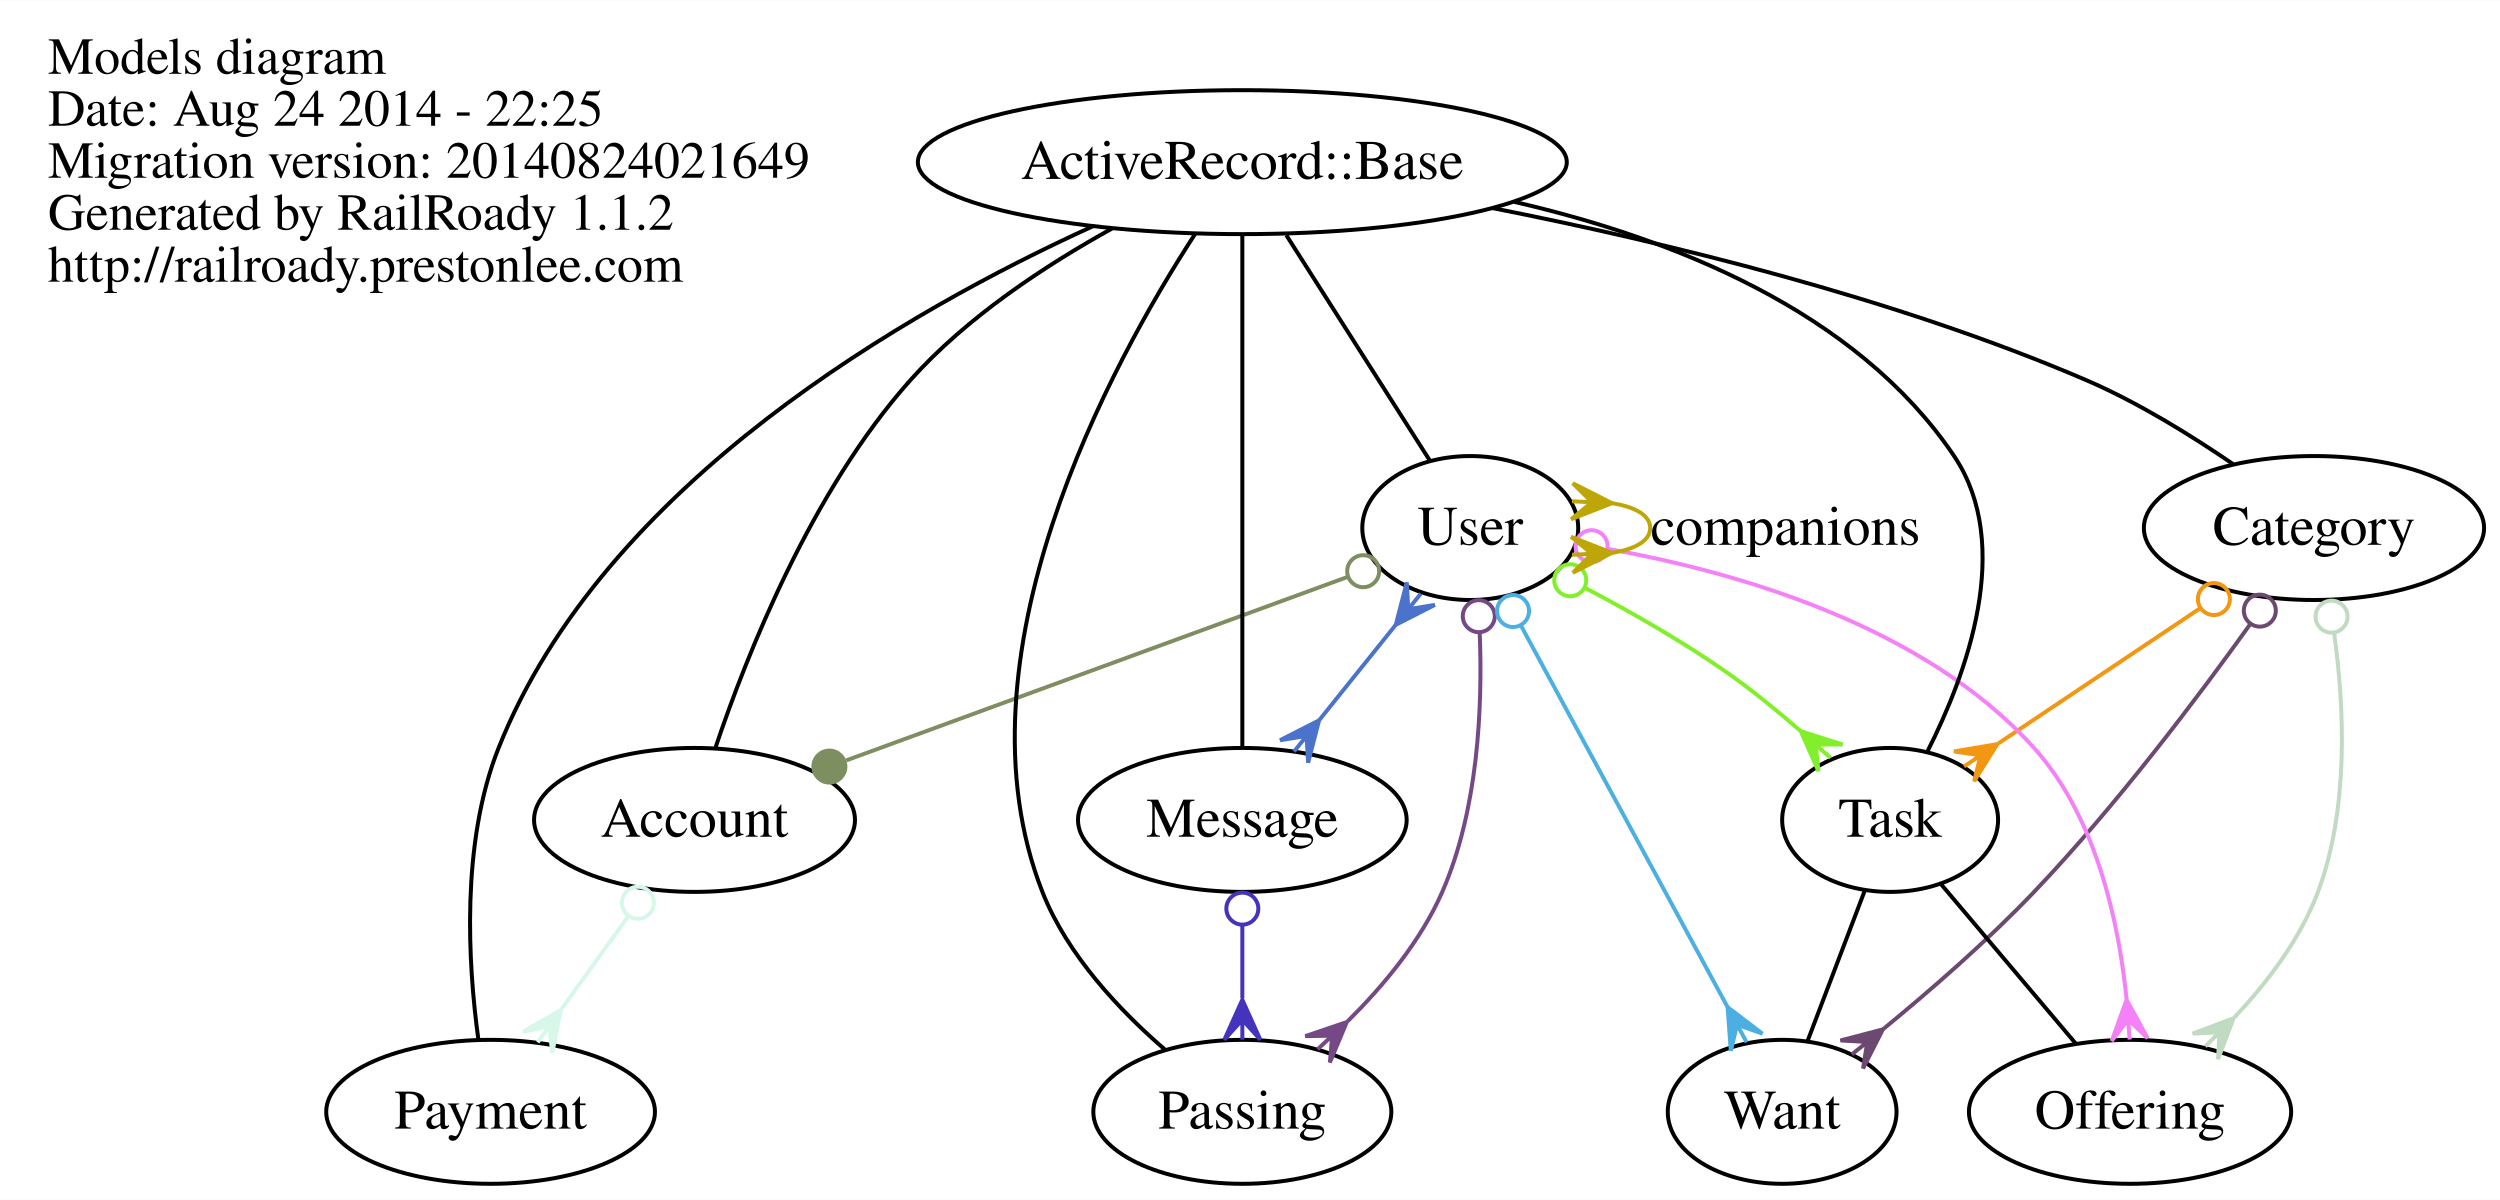
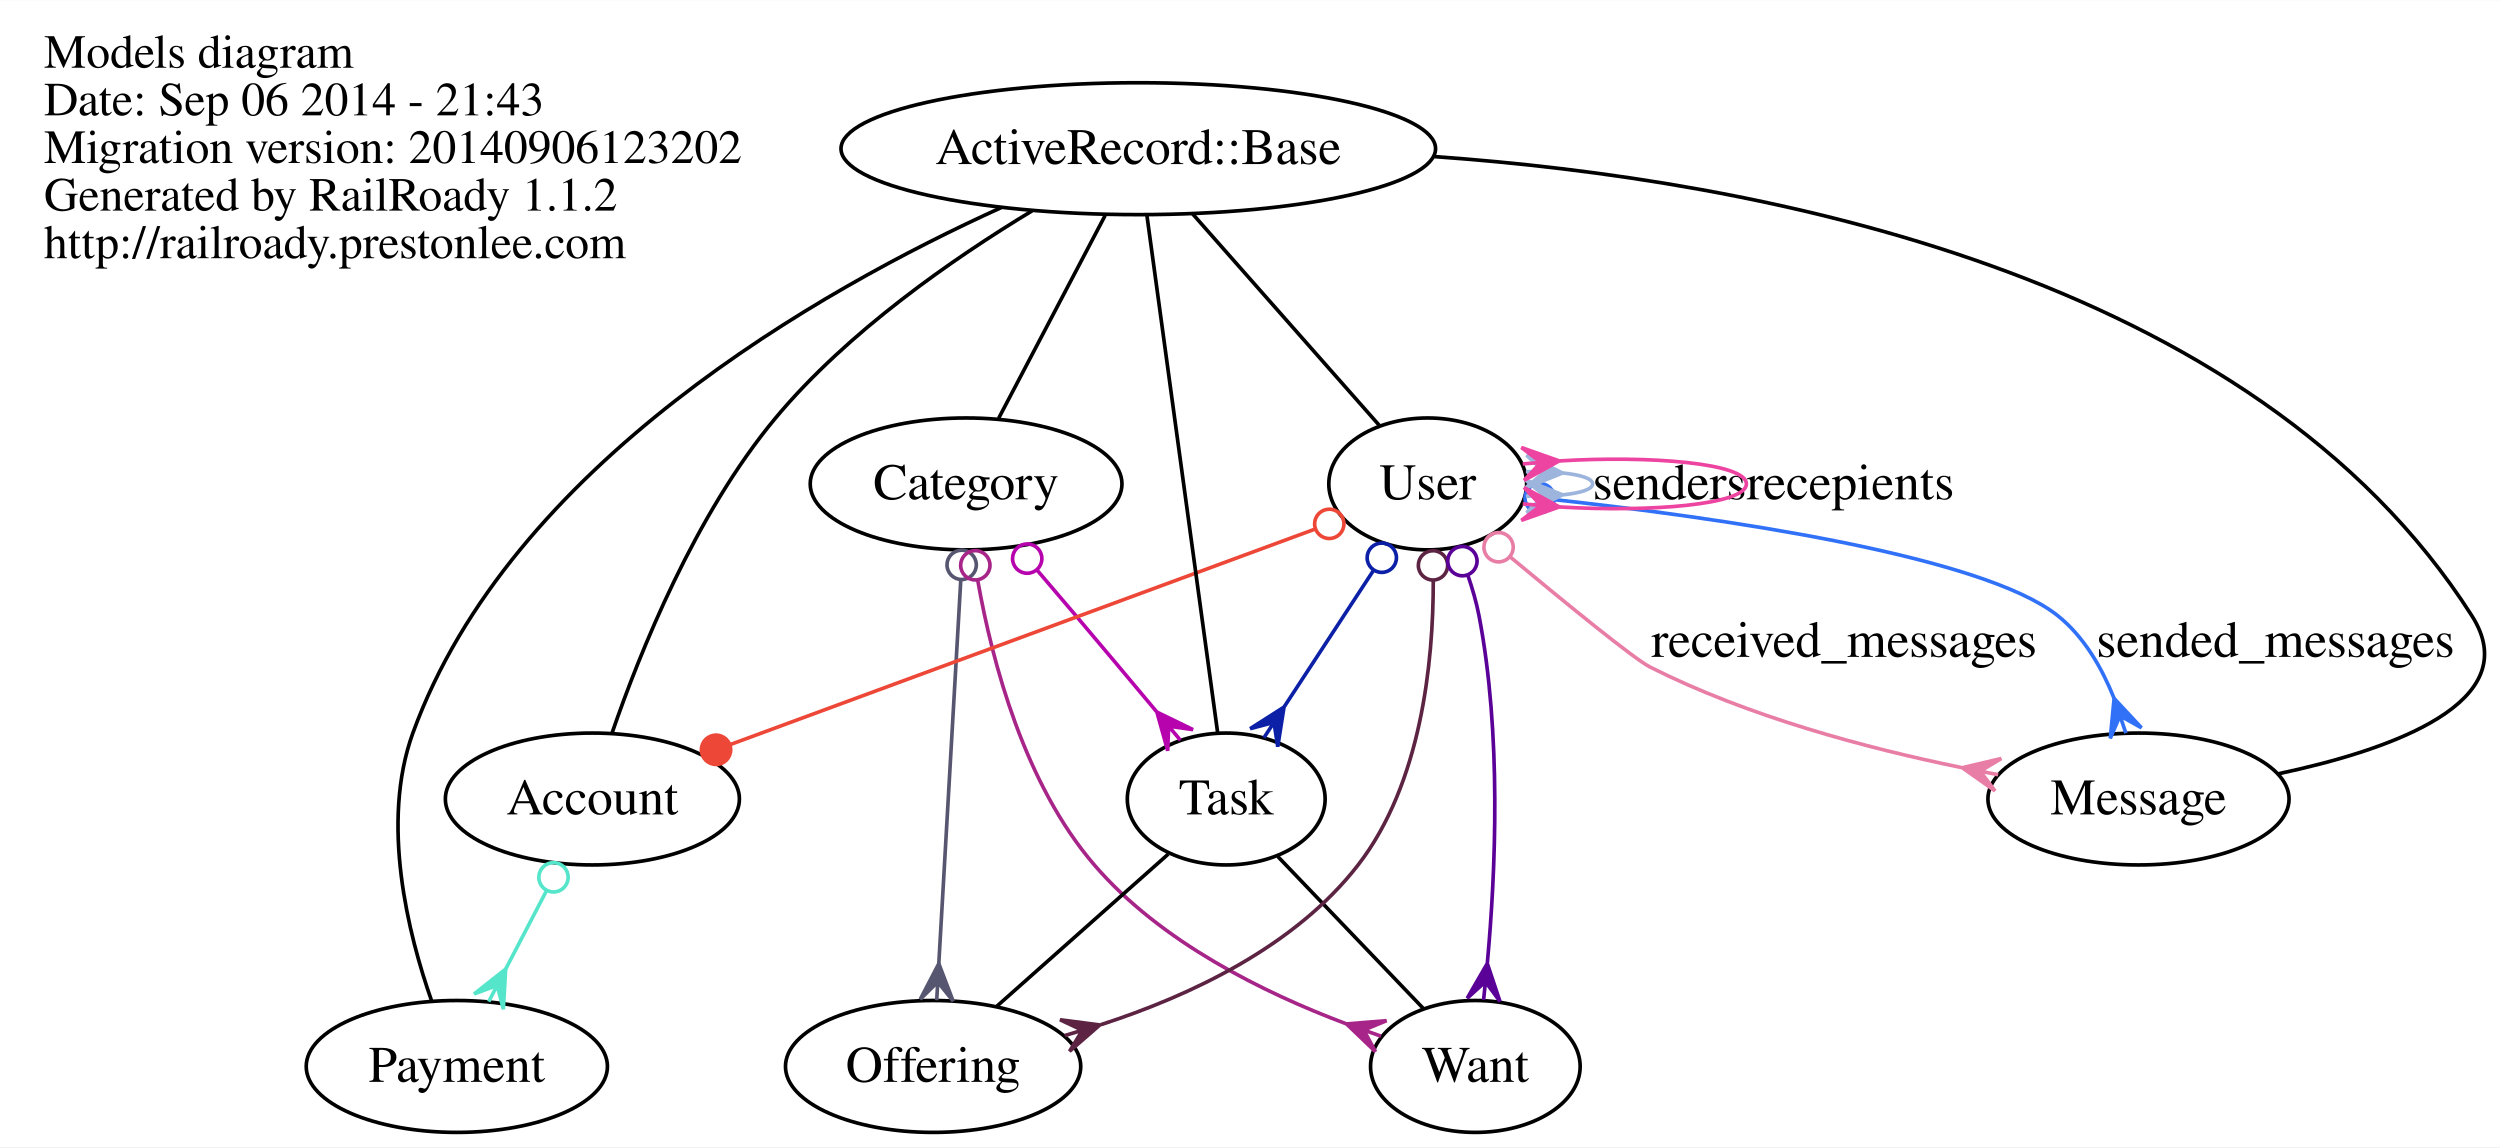
- <svg xmlns="http://www.w3.org/2000/svg" width="625pt" height="300pt" viewBox="0.00 0.00 625.21 300.00">
-   <g id="graph0" class="graph" transform="scale(1 1) rotate(0) translate(4 296)">
-     <polygon fill="white" stroke="none" points="-4,4 -4,-296 621.211,-296 621.211,4 -4,4" />
+ <svg xmlns="http://www.w3.org/2000/svg" width="682pt" height="313pt" viewBox="0.00 0.00 682.36 313.00">
+   <g id="graph0" class="graph" transform="scale(1 1) rotate(0) translate(4 309)">
+     <polygon fill="white" stroke="none" points="-4,4 -4,-309 678.365,-309 678.365,4 -4,4" />
    <g id="node1" class="node">
-       <text text-anchor="start" x="8" y="-277.6" font-family="Times,serif" font-size="13.00">Models diagram</text>
-       <text text-anchor="start" x="8" y="-264.6" font-family="Times,serif" font-size="13.00">Date: Aug 24 2014 - 22:25</text>
-       <text text-anchor="start" x="8" y="-251.6" font-family="Times,serif" font-size="13.00">Migration version: 20140824021649</text>
-       <text text-anchor="start" x="8" y="-238.6" font-family="Times,serif" font-size="13.00">Generated by RailRoady 1.1.2</text>
-       <text text-anchor="start" x="8" y="-225.6" font-family="Times,serif" font-size="13.00">http://railroady.prestonlee.com</text>
+       <text text-anchor="start" x="8" y="-290.6" font-family="Times,serif" font-size="13.00">Models diagram</text>
+       <text text-anchor="start" x="8" y="-277.6" font-family="Times,serif" font-size="13.00">Date: Sep 06 2014 - 21:43</text>
+       <text text-anchor="start" x="8" y="-264.6" font-family="Times,serif" font-size="13.00">Migration version: 20140906123202</text>
+       <text text-anchor="start" x="8" y="-251.6" font-family="Times,serif" font-size="13.00">Generated by RailRoady 1.1.2</text>
+       <text text-anchor="start" x="8" y="-238.6" font-family="Times,serif" font-size="13.00">http://railroady.prestonlee.com</text>
    </g>
    <g id="node2" class="node">
-       <ellipse fill="none" stroke="black" cx="169.688" cy="-91" rx="40.132" ry="18" />
-       <text text-anchor="middle" x="169.688" y="-86.8" font-family="Times,serif" font-size="14.00">Account</text>
+       <ellipse fill="none" stroke="black" cx="157.688" cy="-91" rx="40.132" ry="18" />
+       <text text-anchor="middle" x="157.688" y="-86.8" font-family="Times,serif" font-size="14.00">Account</text>
+     </g>
+     <g id="node6" class="node">
+       <ellipse fill="none" stroke="black" cx="120.688" cy="-18" rx="41.109" ry="18" />
+       <text text-anchor="middle" x="120.688" y="-13.8" font-family="Times,serif" font-size="14.00">Payment</text>
+     </g>
+     <g id="edge1" class="edge">
+       <path fill="none" stroke="#54e5ca" d="M145.128,-65.898C141.57,-59.071 137.683,-51.613 134.078,-44.695" />
+       <ellipse fill="none" stroke="#54e5ca" cx="147.071" cy="-69.627" rx="4" ry="4" />
+       <polygon fill="#54e5ca" stroke="#54e5ca" points="134.015,-44.573 133.384,-33.626 131.704,-40.139 129.393,-35.705 129.393,-35.705 129.393,-35.705 131.704,-40.139 125.403,-37.785 134.015,-44.573 134.015,-44.573" />
+     </g>
+     <g id="node3" class="node">
+       <ellipse fill="none" stroke="black" cx="259.688" cy="-177" rx="42.546" ry="18" />
+       <text text-anchor="middle" x="259.688" y="-172.8" font-family="Times,serif" font-size="14.00">Category</text>
+     </g>
+     <g id="node5" class="node">
+       <ellipse fill="none" stroke="black" cx="250.688" cy="-18" rx="40.297" ry="18" />
+       <text text-anchor="middle" x="250.688" y="-13.8" font-family="Times,serif" font-size="14.00">Offering</text>
+     </g>
+     <g id="edge4" class="edge">
+       <path fill="none" stroke="#575670" d="M258.246,-150.852C256.603,-122.193 253.928,-75.523 252.24,-46.082" />
+       <ellipse fill="none" stroke="#575670" cx="258.478" cy="-154.906" rx="4" ry="4" />
+       <polygon fill="#575670" stroke="#575670" points="252.239,-46.063 256.159,-35.822 251.953,-41.071 251.667,-36.08 251.667,-36.08 251.667,-36.08 251.953,-41.071 247.174,-36.337 252.239,-46.063 252.239,-46.063" />
    </g>
    <g id="node7" class="node">
-       <ellipse fill="none" stroke="black" cx="118.688" cy="-18" rx="41.109" ry="18" />
-       <text text-anchor="middle" x="118.688" y="-13.8" font-family="Times,serif" font-size="14.00">Payment</text>
+       <ellipse fill="none" stroke="black" cx="330.688" cy="-91" rx="27" ry="18" />
+       <text text-anchor="middle" x="330.688" y="-86.8" font-family="Times,serif" font-size="14.00">Task</text>
    </g>
-     <g id="edge1" class="edge">
-       <path fill="none" stroke="#d7f7e8" d="M153.187,-67.029C147.86,-59.612 141.931,-51.358 136.512,-43.815" />
-       <ellipse fill="none" stroke="#d7f7e8" cx="155.526" cy="-70.284" rx="4" ry="4" />
-       <polygon fill="#d7f7e8" stroke="#d7f7e8" points="136.286,-43.5 134.107,-32.753 133.369,-39.439 130.452,-35.378 130.452,-35.378 130.452,-35.378 133.369,-39.439 126.797,-38.003 136.286,-43.5 136.286,-43.5" />
+     <g id="edge3" class="edge">
+       <path fill="none" stroke="#b603ad" d="M279.153,-153.37C282.668,-149.261 286.294,-145.008 289.688,-141 296.892,-132.493 304.759,-123.114 311.657,-114.858" />
+       <ellipse fill="none" stroke="#b603ad" cx="276.372" cy="-156.616" rx="4" ry="4" />
+       <polygon fill="#b603ad" stroke="#b603ad" points="311.765,-114.728 321.628,-109.934 314.969,-110.889 318.173,-107.051 318.173,-107.051 318.173,-107.051 314.969,-110.889 314.718,-104.167 311.765,-114.728 311.765,-114.728" />
    </g>
-     <g id="node3" class="node">
-       <ellipse fill="none" stroke="black" cx="574.688" cy="-164" rx="42.546" ry="18" />
-       <text text-anchor="middle" x="574.688" y="-159.8" font-family="Times,serif" font-size="14.00">Category</text>
+     <g id="node9" class="node">
+       <ellipse fill="none" stroke="black" cx="398.688" cy="-18" rx="28.608" ry="18" />
+       <text text-anchor="middle" x="398.688" y="-13.8" font-family="Times,serif" font-size="14.00">Want</text>
    </g>
-     <g id="node5" class="node">
-       <ellipse fill="none" stroke="black" cx="528.688" cy="-18" rx="40.297" ry="18" />
-       <text text-anchor="middle" x="528.688" y="-13.8" font-family="Times,serif" font-size="14.00">Offering</text>
+     <g id="edge5" class="edge">
+       <path fill="none" stroke="#a72588" d="M262.88,-150.61C266.886,-127.977 275.7,-95.103 294.688,-73 312.703,-52.029 340.896,-38.106 363.387,-29.658" />
+       <ellipse fill="none" stroke="#a72588" cx="262.206" cy="-154.79" rx="4" ry="4" />
+       <polygon fill="#a72588" stroke="#a72588" points="363.522,-29.61 374.452,-30.502 368.234,-27.936 372.945,-26.262 372.945,-26.262 372.945,-26.262 368.234,-27.936 371.438,-22.021 363.522,-29.61 363.522,-29.61" />
    </g>
-     <g id="edge4" class="edge">
-       <path fill="none" stroke="#c0dbc1" d="M579.721,-137.802C582.303,-119.278 583.477,-93.813 575.688,-73 571.308,-61.296 563.118,-50.456 554.787,-41.606" />
-       <ellipse fill="none" stroke="#c0dbc1" cx="579.085" cy="-141.832" rx="4" ry="4" />
-       <polygon fill="#c0dbc1" stroke="#c0dbc1" points="554.607,-41.427 550.697,-31.181 551.064,-37.898 547.521,-34.37 547.521,-34.37 547.521,-34.37 551.064,-37.898 544.346,-37.558 554.607,-41.427 554.607,-41.427" />
+     <g id="node4" class="node">
+       <ellipse fill="none" stroke="black" cx="579.688" cy="-91" rx="41.101" ry="18" />
+       <text text-anchor="middle" x="579.688" y="-86.8" font-family="Times,serif" font-size="14.00">Message</text>
+     </g>
+     <g id="edge8" class="edge">
+       <path fill="none" stroke="black" d="M314.882,-75.973C301.404,-64.01 282.054,-46.838 268.127,-34.477" />
+     </g>
+     <g id="edge20" class="edge">
+       <path fill="none" stroke="black" d="M344.777,-75.289C356.448,-63.103 372.951,-45.873 384.616,-33.692" />
    </g>
    <g id="node8" class="node">
-       <ellipse fill="none" stroke="black" cx="468.688" cy="-91" rx="27" ry="18" />
-       <text text-anchor="middle" x="468.688" y="-86.8" font-family="Times,serif" font-size="14.00">Task</text>
+       <ellipse fill="none" stroke="black" cx="385.688" cy="-177" rx="27" ry="18" />
+       <text text-anchor="middle" x="385.688" y="-172.8" font-family="Times,serif" font-size="14.00">User</text>
    </g>
-     <g id="edge3" class="edge">
-       <path fill="none" stroke="#f39611" d="M546.333,-144.008C530.651,-133.503 511.264,-120.518 495.786,-110.151" />
-       <ellipse fill="none" stroke="#f39611" cx="549.658" cy="-146.235" rx="4" ry="4" />
-       <polygon fill="#f39611" stroke="#f39611" points="495.49,-109.953 489.686,-100.649 491.336,-107.17 487.182,-104.388 487.182,-104.388 487.182,-104.388 491.336,-107.17 484.678,-108.126 495.49,-109.953 495.49,-109.953" />
+     <g id="edge18" class="edge">
+       <path fill="none" stroke="#ed4737" d="M354.814,-164.626C313.424,-149.377 240.001,-122.326 195.391,-105.891" />
+       <ellipse fill="none" stroke="#ed4737" cx="358.818" cy="-166.101" rx="4" ry="4" />
+       <ellipse fill="#ed4737" stroke="#ed4737" cx="191.434" cy="-104.433" rx="4" ry="4" />
+     </g>
+     <g id="edge14" class="edge">
+       <path fill="none" stroke="#3171f7" d="M420.393,-172.687C464.354,-167.866 536.898,-157.633 557.688,-141 564.805,-135.306 569.695,-126.816 573.02,-118.495" />
+       <ellipse fill="none" stroke="#3171f7" cx="416.249" cy="-173.128" rx="4" ry="4" />
+       <polygon fill="#3171f7" stroke="#3171f7" points="573.034,-118.454 580.507,-110.429 574.64,-113.719 576.245,-108.984 576.245,-108.984 576.245,-108.984 574.64,-113.719 571.984,-107.539 573.034,-118.454 573.034,-118.454" />
+       <text text-anchor="middle" x="617.064" y="-129.8" font-family="Times,serif" font-size="14.00">sended_messages</text>
+     </g>
+     <g id="edge15" class="edge">
+       <path fill="none" stroke="#e87ea6" d="M408.329,-156.962C423.74,-144.139 442.094,-129.178 446.405,-127 472.983,-113.569 505.227,-104.924 531.342,-99.587" />
+       <ellipse fill="none" stroke="#e87ea6" cx="405.025" cy="-159.721" rx="4" ry="4" />
+       <polygon fill="#e87ea6" stroke="#e87ea6" points="531.574,-99.542 542.249,-102.05 536.482,-98.587 541.39,-97.633 541.39,-97.633 541.39,-97.633 536.482,-98.587 540.531,-93.215 531.574,-99.542 531.574,-99.542" />
+       <text text-anchor="middle" x="499.329" y="-129.8" font-family="Times,serif" font-size="14.00">received_messages</text>
+     </g>
+     <g id="edge12" class="edge">
+       <path fill="none" stroke="#5c2442" d="M387.206,-150.649C387.236,-128.042 383.862,-95.185 366.688,-73 349.478,-50.768 320.932,-37.32 296.466,-29.404" />
+       <ellipse fill="none" stroke="#5c2442" cx="387.127" cy="-154.768" rx="4" ry="4" />
+       <polygon fill="#5c2442" stroke="#5c2442" points="296.2,-29.325 287.924,-22.131 291.413,-27.882 286.625,-26.439 286.625,-26.439 286.625,-26.439 291.413,-27.882 285.327,-30.748 296.2,-29.325 296.2,-29.325" />
+     </g>
+     <g id="edge11" class="edge">
+       <path fill="none" stroke="#0b20a6" d="M370.932,-153.465C363.392,-141.949 354.211,-127.926 346.523,-116.184" />
+       <ellipse fill="none" stroke="#0b20a6" cx="373.151" cy="-156.854" rx="4" ry="4" />
+       <polygon fill="#0b20a6" stroke="#0b20a6" points="346.464,-116.095 344.751,-105.264 343.725,-111.912 340.986,-107.729 340.986,-107.729 340.986,-107.729 343.725,-111.912 337.222,-110.194 346.464,-116.095 346.464,-116.095" />
+     </g>
+     <g id="edge16" class="edge">
+       <path fill="none" stroke="#9db5dd" d="M422.631,-179.972C427.477,-179.463 430.688,-178.472 430.688,-177 430.688,-175.528 427.477,-174.537 422.631,-174.028" />
+       <polygon fill="#9db5dd" stroke="#9db5dd" points="422.475,-179.978 412.307,-175.871 417.479,-180.173 412.483,-180.368 412.483,-180.368 412.483,-180.368 417.479,-180.173 412.658,-184.864 422.475,-179.978 422.475,-179.978" />
+       <polygon fill="#9db5dd" stroke="#9db5dd" points="422.475,-174.022 412.658,-169.136 417.479,-173.827 412.483,-173.632 412.483,-173.632 412.483,-173.632 417.479,-173.827 412.307,-178.129 422.475,-174.022 422.475,-174.022" />
+       <text text-anchor="middle" x="451.681" y="-172.8" font-family="Times,serif" font-size="14.00">senders</text>
+     </g>
+     <g id="edge17" class="edge">
+       <path fill="none" stroke="#ed44a1" d="M421.652,-183.282C446.341,-184.779 472.674,-182.685 472.674,-177 472.674,-171.315 446.341,-169.221 421.652,-170.718" />
+       <polygon fill="#ed44a1" stroke="#ed44a1" points="421.58,-183.276 411.981,-177.973 416.596,-182.867 411.613,-182.458 411.613,-182.458 411.613,-182.458 416.596,-182.867 411.245,-186.943 421.58,-183.276 421.58,-183.276" />
+       <polygon fill="#ed44a1" stroke="#ed44a1" points="421.58,-170.724 411.245,-167.057 416.596,-171.133 411.613,-171.542 411.613,-171.542 411.613,-171.542 416.596,-171.133 411.981,-176.027 421.58,-170.724 421.58,-170.724" />
+       <text text-anchor="middle" x="501.047" y="-172.8" font-family="Times,serif" font-size="14.00">recepients</text>
+     </g>
+     <g id="edge13" class="edge">
+       <path fill="none" stroke="#5a0198" d="M396.659,-152.007C397.91,-148.385 398.987,-144.641 399.688,-141 405.864,-108.931 404.238,-71.237 401.967,-46.326" />
+       <ellipse fill="none" stroke="#5a0198" cx="395.153" cy="-155.924" rx="4" ry="4" />
+       <polygon fill="#5a0198" stroke="#5a0198" points="401.946,-46.115 405.417,-35.714 401.443,-41.141 400.94,-36.166 400.94,-36.166 400.94,-36.166 401.443,-41.141 396.463,-36.619 401.946,-46.115 401.946,-46.115" />
    </g>
    <g id="node10" class="node">
-       <ellipse fill="none" stroke="black" cx="441.688" cy="-18" rx="28.608" ry="18" />
-       <text text-anchor="middle" x="441.688" y="-13.8" font-family="Times,serif" font-size="14.00">Want</text>
+       <ellipse fill="none" stroke="black" cx="306.688" cy="-268.5" rx="81.142" ry="18" />
+       <text text-anchor="middle" x="306.688" y="-264.3" font-family="Times,serif" font-size="14.00">ActiveRecord::Base</text>
    </g>
-     <g id="edge5" class="edge">
-       <path fill="none" stroke="#6b4970" d="M558.819,-140.061C545.343,-121.236 525.005,-94.308 504.688,-73 493.057,-60.802 478.898,-48.474 466.951,-38.683" />
-       <ellipse fill="none" stroke="#6b4970" cx="561.146" cy="-143.342" rx="4" ry="4" />
-       <polygon fill="#6b4970" stroke="#6b4970" points="466.875,-38.622 461.918,-28.841 462.984,-35.483 459.092,-32.343 459.092,-32.343 459.092,-32.343 462.984,-35.483 456.267,-35.846 466.875,-38.622 466.875,-38.622" />
+     <g id="edge2" class="edge">
+       <path fill="none" stroke="black" d="M277.706,-251.537C256.208,-238.55 227.34,-218.555 207.688,-195 185.658,-168.595 170.569,-130.84 163.1,-109.134" />
    </g>
-     <g id="node4" class="node">
-       <ellipse fill="none" stroke="black" cx="306.688" cy="-91" rx="41.101" ry="18" />
-       <text text-anchor="middle" x="306.688" y="-86.8" font-family="Times,serif" font-size="14.00">Message</text>
-     </g>
-     <g id="node6" class="node">
-       <ellipse fill="none" stroke="black" cx="306.688" cy="-18" rx="37.268" ry="18" />
-       <text text-anchor="middle" x="306.688" y="-13.8" font-family="Times,serif" font-size="14.00">Passing</text>
+     <g id="edge6" class="edge">
+       <path fill="none" stroke="black" d="M297.626,-250.243C289.25,-234.293 276.878,-210.735 268.563,-194.9" />
    </g>
    <g id="edge7" class="edge">
-       <path fill="none" stroke="#4433bd" d="M306.688,-64.791C306.688,-58.832 306.688,-52.45 306.688,-46.399" />
-       <ellipse fill="none" stroke="#4433bd" cx="306.688" cy="-68.813" rx="4" ry="4" />
-       <polygon fill="#4433bd" stroke="#4433bd" points="306.688,-46.029 311.188,-36.029 306.688,-41.029 306.688,-36.029 306.688,-36.029 306.688,-36.029 306.688,-41.029 302.188,-36.029 306.688,-46.029 306.688,-46.029" />
+       <path fill="none" stroke="black" d="M387.489,-266.339C475.251,-260.11 610.896,-234.786 670.688,-141 685.687,-117.473 648.889,-104.448 617.685,-97.848" />
    </g>
    <g id="edge9" class="edge">
-       <path fill="none" stroke="black" d="M481.412,-74.943C491.319,-63.219 505.039,-46.984 515.148,-35.022" />
+       <path fill="none" stroke="black" d="M269.362,-252.461C219.767,-229.98 135.303,-182.252 108.688,-109 99.806,-84.554 107.358,-54.233 113.85,-35.765" />
    </g>
-     <g id="edge21" class="edge">
-       <path fill="none" stroke="black" d="M462.289,-73.174C457.985,-61.856 452.335,-46.998 448.04,-35.705" />
-     </g>
-     <g id="node9" class="node">
-       <ellipse fill="none" stroke="black" cx="363.688" cy="-164" rx="27" ry="18" />
-       <text text-anchor="middle" x="363.688" y="-159.8" font-family="Times,serif" font-size="14.00">User</text>
+     <g id="edge10" class="edge">
+       <path fill="none" stroke="black" d="M309.033,-250.353C313.633,-216.715 323.789,-142.444 328.369,-108.958" />
    </g>
    <g id="edge19" class="edge">
-       <path fill="none" stroke="#7d8e61" d="M332.81,-151.699C298.829,-139.263 244.19,-119.266 207.627,-105.885" />
-       <ellipse fill="none" stroke="#7d8e61" cx="336.915" cy="-153.202" rx="4" ry="4" />
-       <ellipse fill="#7d8e61" stroke="#7d8e61" cx="203.414" cy="-104.343" rx="4" ry="4" />
-     </g>
-     <g id="edge17" class="edge">
-       <path fill="none" stroke="#4b73cb" d="M344.995,-139.716C338.897,-132.12 332.116,-123.674 325.975,-116.025" />
-       <polygon fill="#4b73cb" stroke="#4b73cb" points="345.059,-139.796 347.811,-150.411 348.189,-143.695 351.32,-147.594 351.32,-147.594 351.32,-147.594 348.189,-143.695 354.829,-144.777 345.059,-139.796 345.059,-139.796" />
-       <polygon fill="#4b73cb" stroke="#4b73cb" points="325.886,-115.913 323.134,-105.298 322.755,-112.014 319.625,-108.115 319.625,-108.115 319.625,-108.115 322.755,-112.014 316.116,-110.932 325.886,-115.913 325.886,-115.913" />
-     </g>
-     <g id="edge14" class="edge">
-       <path fill="none" stroke="#f481f7" d="M398.303,-158.74C430.378,-152.965 477.161,-139.584 504.688,-109 520.113,-91.861 525.801,-65.892 527.813,-46.247" />
-       <ellipse fill="none" stroke="#f481f7" cx="394.027" cy="-159.454" rx="4" ry="4" />
-       <polygon fill="#f481f7" stroke="#f481f7" points="527.828,-46.051 533.078,-36.424 528.209,-41.066 528.591,-36.08 528.591,-36.08 528.591,-36.08 528.209,-41.066 524.104,-35.737 527.828,-46.051 527.828,-46.051" />
-     </g>
-     <g id="edge16" class="edge">
-       <path fill="none" stroke="#754886" d="M366.048,-137.91C366.801,-119.24 365.673,-93.546 356.688,-73 351.368,-60.837 342.13,-49.651 333.03,-40.653" />
-       <ellipse fill="none" stroke="#754886" cx="365.818" cy="-141.956" rx="4" ry="4" />
-       <polygon fill="#754886" stroke="#754886" points="332.82,-40.458 328.578,-30.346 329.164,-37.047 325.508,-33.636 325.508,-33.636 325.508,-33.636 329.164,-37.047 322.438,-36.927 332.82,-40.458 332.82,-40.458" />
-     </g>
-     <g id="edge13" class="edge">
-       <path fill="none" stroke="#81f02a" d="M392.323,-149.066C403.67,-143.107 416.622,-135.742 427.688,-128 433.984,-123.595 440.407,-118.366 446.245,-113.279" />
-       <ellipse fill="none" stroke="#81f02a" cx="388.69" cy="-150.938" rx="4" ry="4" />
-       <polygon fill="#81f02a" stroke="#81f02a" points="446.333,-113.199 456.781,-109.868 450.054,-109.859 453.774,-106.519 453.774,-106.519 453.774,-106.519 450.054,-109.859 450.768,-103.17 446.333,-113.199 446.333,-113.199" />
-     </g>
-     <g id="edge18" class="edge">
-       <path fill="none" stroke="#bda605" d="M399.176,-170.212C404.824,-169.301 408.688,-167.23 408.688,-164 408.688,-160.77 404.824,-158.699 399.176,-157.788" />
-       <polygon fill="#bda605" stroke="#bda605" points="399.12,-170.215 388.917,-166.196 394.126,-170.453 389.131,-170.691 389.131,-170.691 389.131,-170.691 394.126,-170.453 389.345,-175.186 399.12,-170.215 399.12,-170.215" />
-       <polygon fill="#bda605" stroke="#bda605" points="399.12,-157.785 389.345,-152.814 394.126,-157.547 389.131,-157.309 389.131,-157.309 389.131,-157.309 394.126,-157.547 388.917,-161.804 399.12,-157.785 399.12,-157.785" />
-       <text text-anchor="middle" x="442.515" y="-159.8" font-family="Times,serif" font-size="14.00">companions</text>
-     </g>
-     <g id="edge15" class="edge">
-       <path fill="none" stroke="#4cafe2" d="M376.463,-139.415C390.659,-113.207 413.493,-71.051 428.035,-44.206" />
-       <ellipse fill="none" stroke="#4cafe2" cx="374.389" cy="-143.244" rx="4" ry="4" />
-       <polygon fill="#4cafe2" stroke="#4cafe2" points="428.041,-44.193 436.761,-37.544 430.423,-39.797 432.804,-35.4 432.804,-35.4 432.804,-35.4 430.423,-39.797 428.847,-33.257 428.041,-44.193 428.041,-44.193" />
-     </g>
-     <g id="node11" class="node">
-       <ellipse fill="none" stroke="black" cx="306.688" cy="-255.5" rx="81.142" ry="18" />
-       <text text-anchor="middle" x="306.688" y="-251.3" font-family="Times,serif" font-size="14.00">ActiveRecord::Base</text>
-     </g>
-     <g id="edge2" class="edge">
-       <path fill="none" stroke="black" d="M274.133,-238.917C257.445,-229.691 237.736,-216.726 223.688,-201 198.926,-173.281 182.688,-132.156 174.958,-109.16" />
-     </g>
-     <g id="edge6" class="edge">
-       <path fill="none" stroke="black" d="M369.308,-244.001C412.201,-235.526 469.772,-221.588 517.688,-201 530.592,-195.455 543.923,-187.199 554.445,-179.991" />
-     </g>
-     <g id="edge8" class="edge">
-       <path fill="none" stroke="black" d="M306.688,-237.417C306.688,-206.289 306.688,-140.663 306.688,-109.343" />
-     </g>
-     <g id="edge10" class="edge">
-       <path fill="none" stroke="black" d="M294.912,-237.605C273.779,-205.067 233.672,-131.732 256.688,-73 262.888,-57.178 276.141,-43.221 287.446,-33.462" />
-     </g>
-     <g id="edge11" class="edge">
-       <path fill="none" stroke="black" d="M269.38,-239.499C223.07,-218.431 146.983,-175.093 120.688,-109 111.213,-85.184 113.057,-54.946 115.606,-36.289" />
-     </g>
-     <g id="edge12" class="edge">
-       <path fill="none" stroke="black" d="M374.665,-245.572C413.905,-236.546 460.202,-218.412 484.688,-182 499.743,-159.612 487.747,-127.27 477.989,-108.067" />
-     </g>
-     <g id="edge20" class="edge">
-       <path fill="none" stroke="black" d="M317.678,-237.243C328.03,-220.989 343.415,-196.832 353.497,-181.001" />
+       <path fill="none" stroke="black" d="M321.547,-250.666C336.207,-234.057 358.408,-208.906 372.47,-192.974" />
    </g>
  </g>
</svg>
